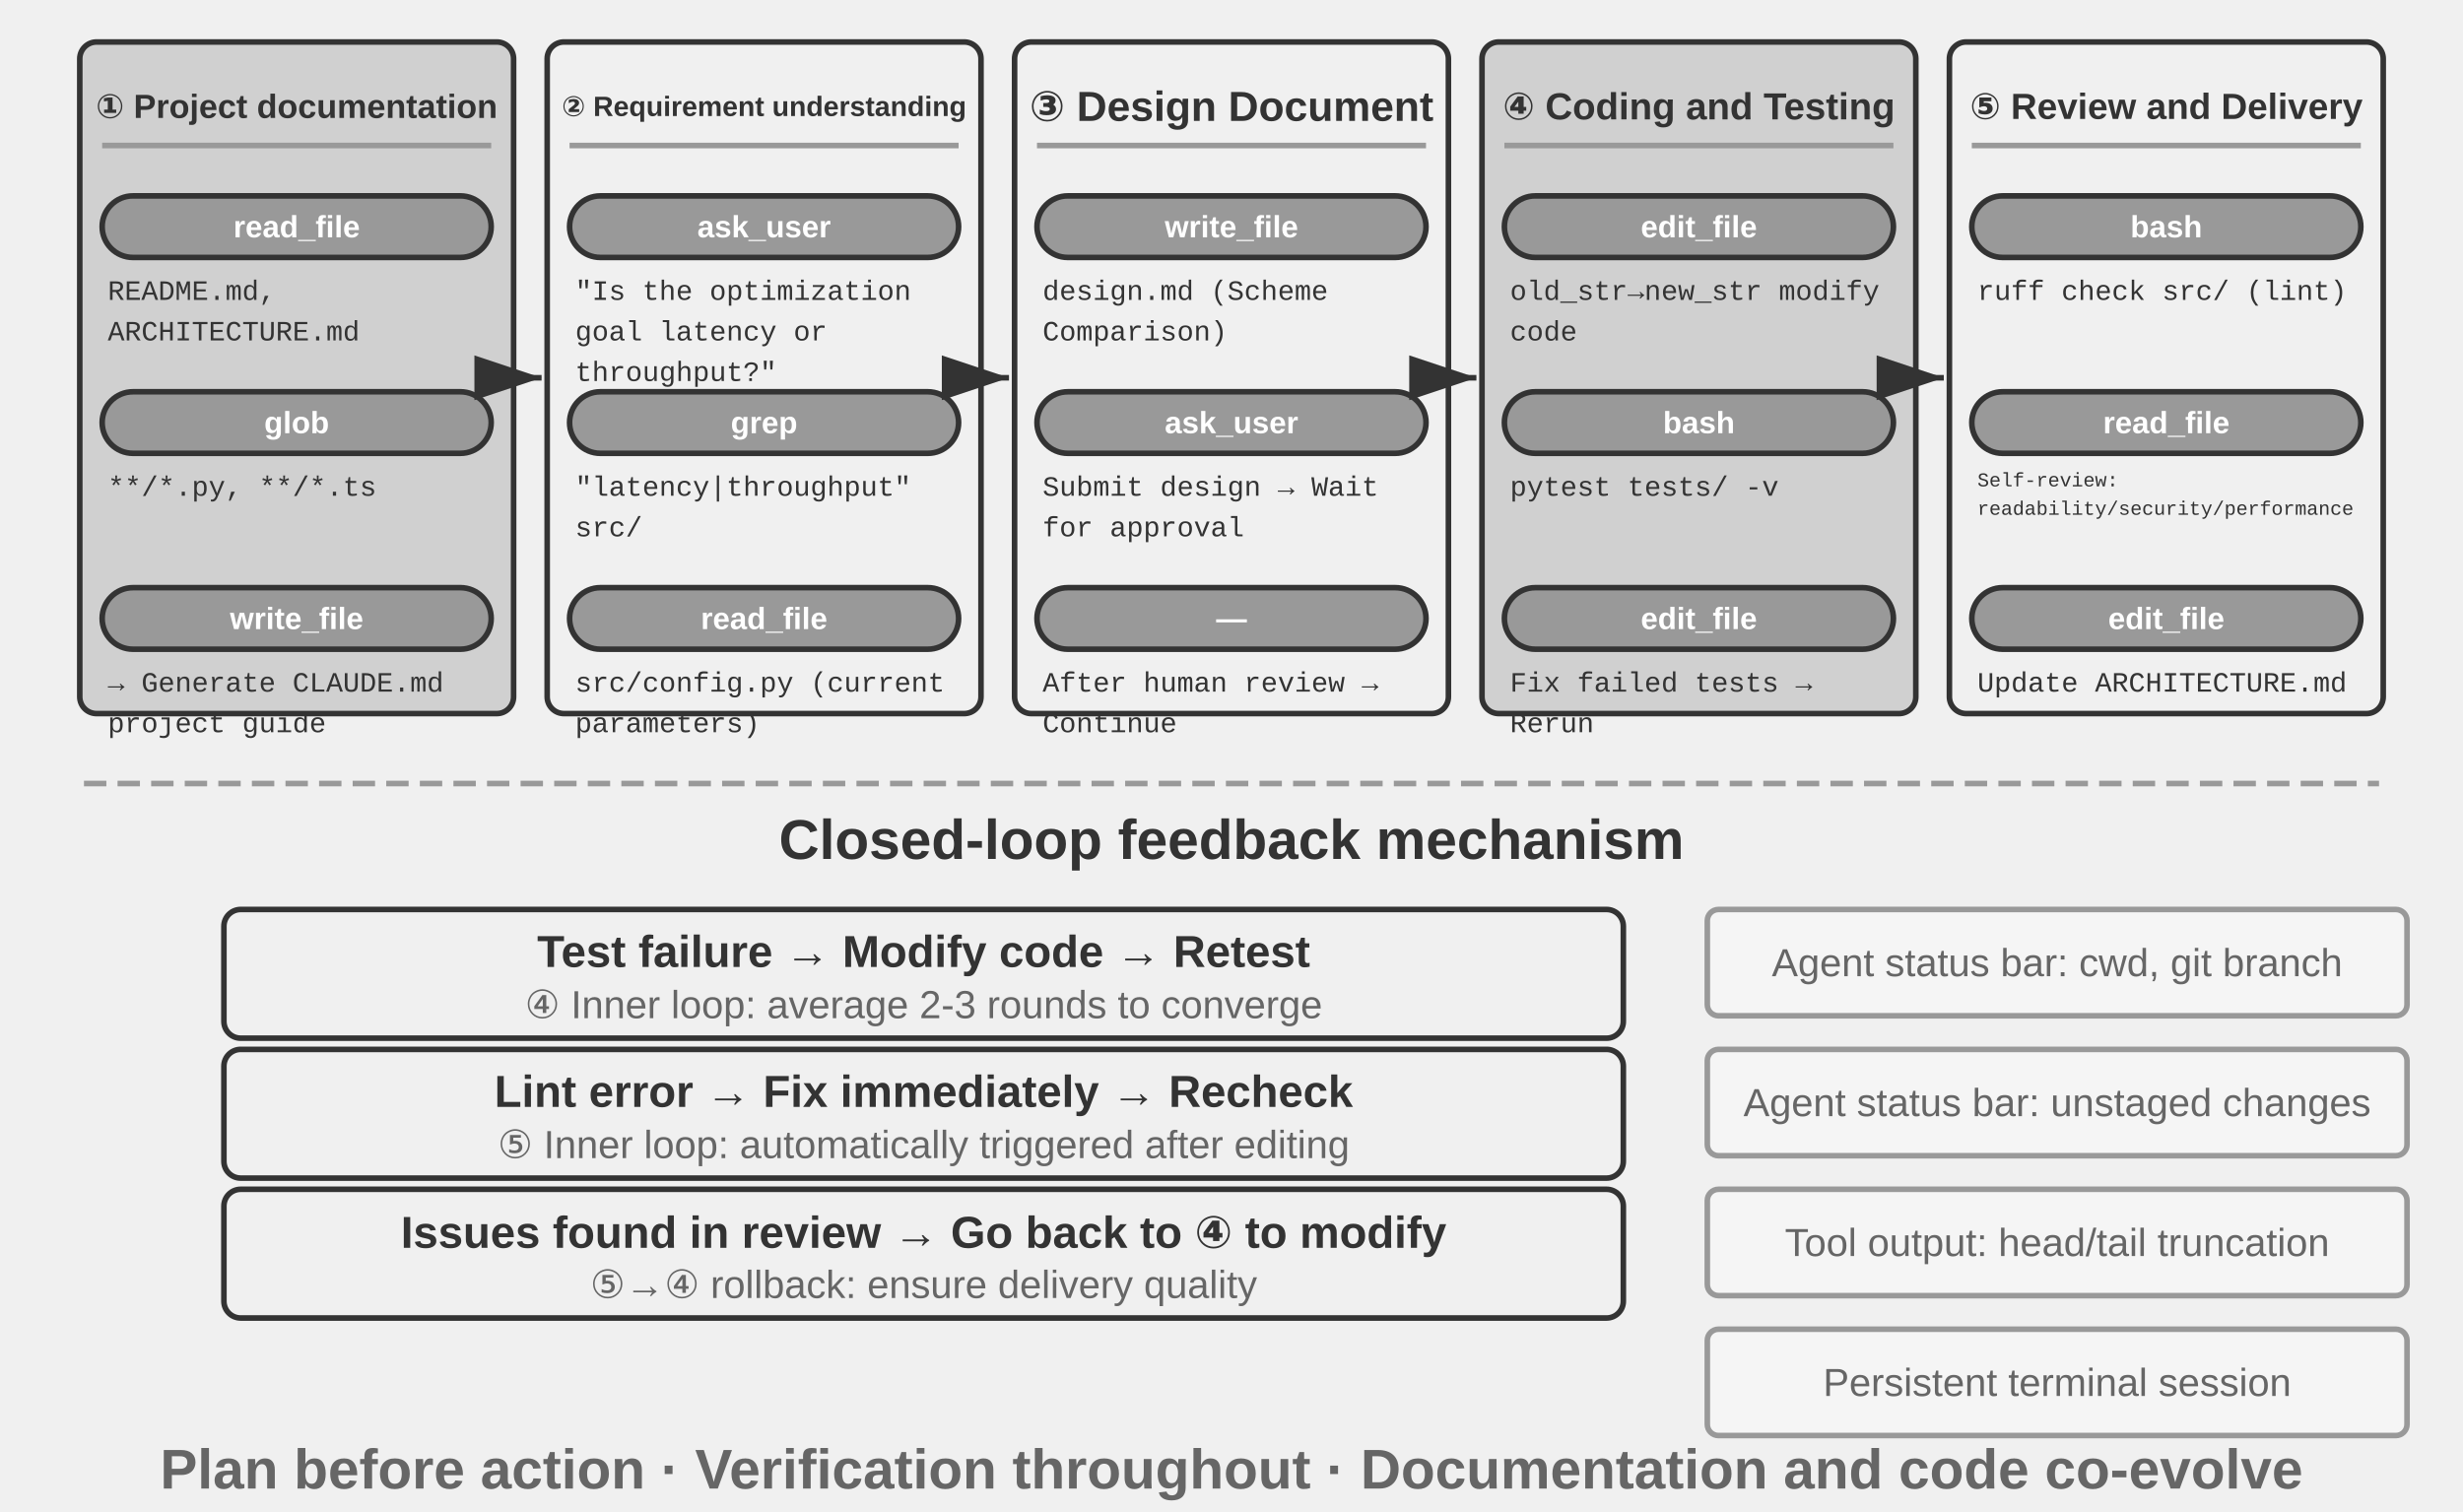
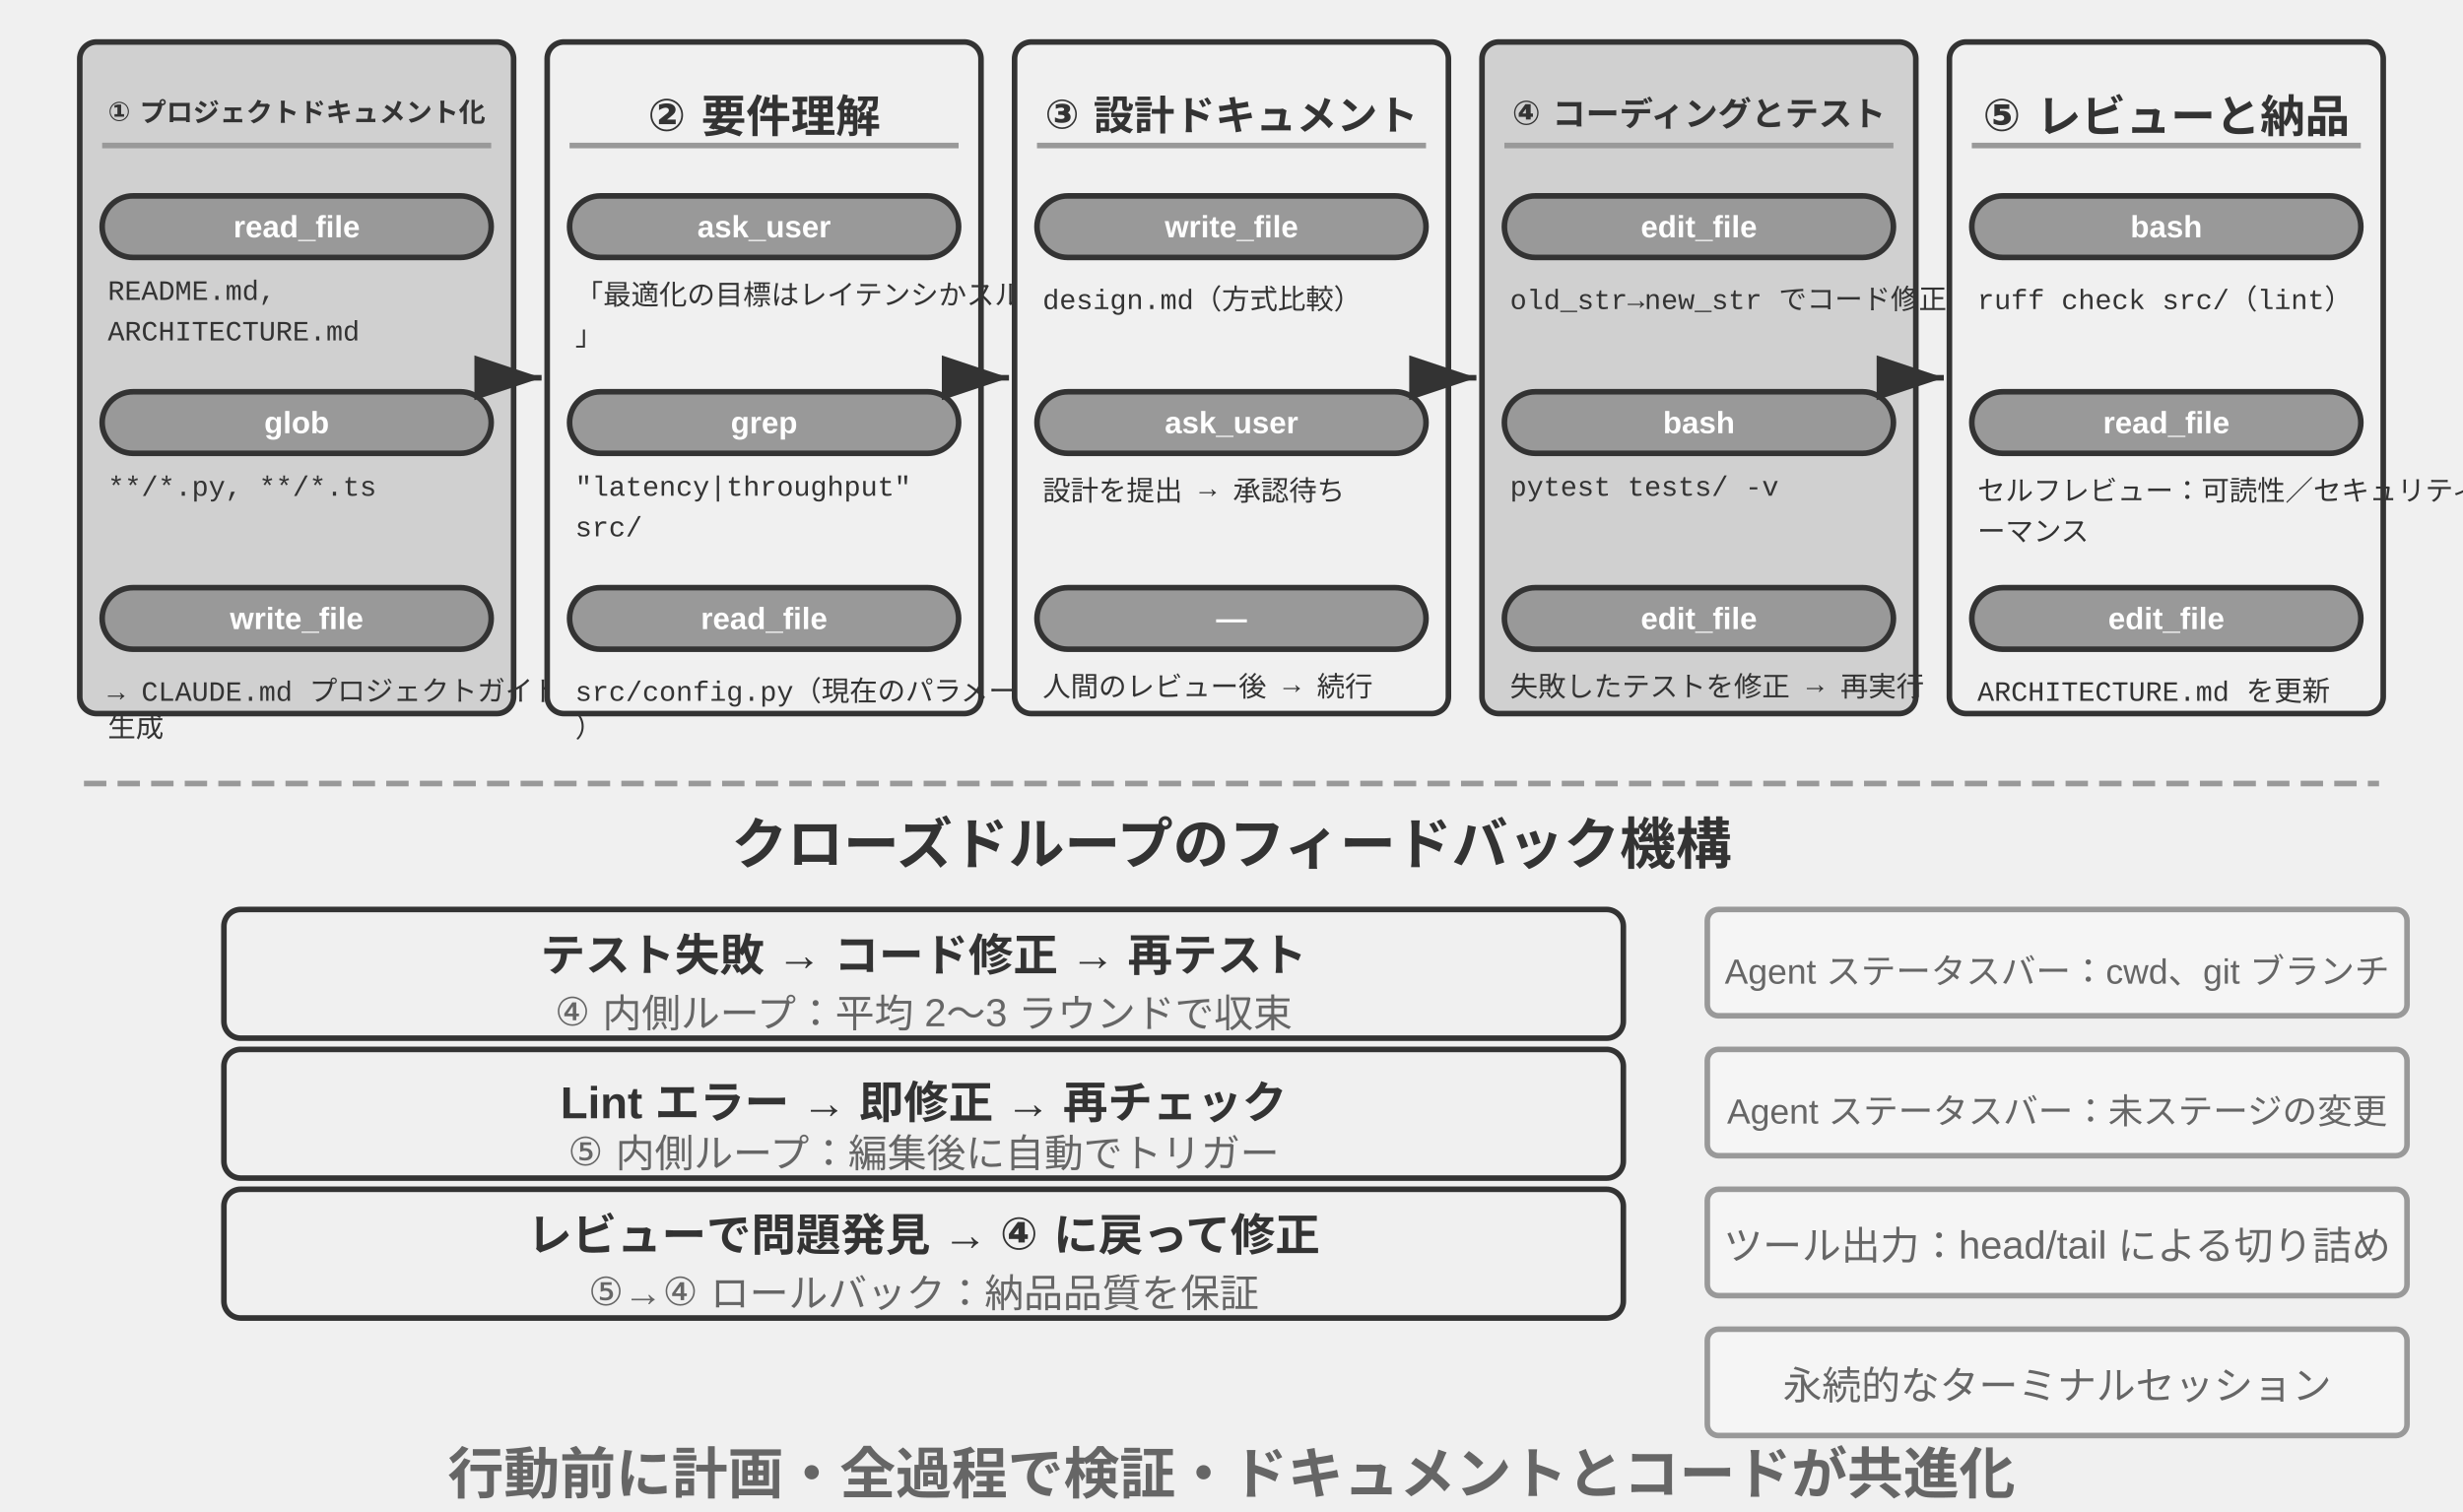
<svg xmlns="http://www.w3.org/2000/svg" viewBox="0 40 880 540" width="880" height="540" style="background:#ffffff">
  <defs>
    <marker id="ah" markerWidth="12" markerHeight="8" refX="12" refY="4" orient="auto">
      <polygon points="0 0, 12 4, 0 8" fill="#333333" />
    </marker>
    <marker id="ah-light" markerWidth="12" markerHeight="8" refX="12" refY="4" orient="auto">
      <polygon points="0 0, 12 4, 0 8" fill="#999999" />
    </marker>
  </defs>
  <rect x="28.5" y="55" width="155" height="240" rx="6" fill="#d0d0d0" stroke="#333333" stroke-width="2" />
-   <text x="106.0" y="78" font-family="Arial, 'Helvetica Neue', Helvetica, 'PingFang SC', 'Microsoft YaHei', sans-serif" font-size="12" fill="#333333" text-anchor="middle" dominant-baseline="central" font-weight="bold">① Project documentation</text>
+   <text x="106.0" y="78" font-family="Arial, 'Helvetica Neue', Helvetica, 'PingFang SC', 'Microsoft YaHei', sans-serif" font-size="9.5" fill="#333333" text-anchor="middle" dominant-baseline="central" font-weight="bold">① プロジェクトドキュメント化</text>
  <line x1="36.5" y1="92" x2="175.5" y2="92" stroke="#999999" stroke-width="2" />
  <rect x="36.5" y="110" width="139" height="22" rx="11" fill="#999999" stroke="#333333" stroke-width="2" />
  <text x="106.0" y="121.0" font-family="Arial, 'Helvetica Neue', Helvetica, 'PingFang SC', 'Microsoft YaHei', sans-serif" font-size="11" fill="#ffffff" text-anchor="middle" dominant-baseline="central" font-weight="bold">read_file</text>
  <text x="38.5" y="144.5" font-family="'Courier New', Courier, monospace" font-size="10" fill="#333333" text-anchor="start" dominant-baseline="central">README.md,</text>
  <text x="38.5" y="159.0" font-family="'Courier New', Courier, monospace" font-size="10" fill="#333333" text-anchor="start" dominant-baseline="central">ARCHITECTURE.md</text>
  <rect x="36.5" y="180" width="139" height="22" rx="11" fill="#999999" stroke="#333333" stroke-width="2" />
  <text x="106.0" y="191.0" font-family="Arial, 'Helvetica Neue', Helvetica, 'PingFang SC', 'Microsoft YaHei', sans-serif" font-size="11" fill="#ffffff" text-anchor="middle" dominant-baseline="central" font-weight="bold">glob</text>
  <text x="38.5" y="214.5" font-family="'Courier New', Courier, monospace" font-size="10" fill="#333333" text-anchor="start" dominant-baseline="central">**/*.py, **/*.ts</text>
  <rect x="36.5" y="250" width="139" height="22" rx="11" fill="#999999" stroke="#333333" stroke-width="2" />
  <text x="106.0" y="261.0" font-family="Arial, 'Helvetica Neue', Helvetica, 'PingFang SC', 'Microsoft YaHei', sans-serif" font-size="11" fill="#ffffff" text-anchor="middle" dominant-baseline="central" font-weight="bold">write_file</text>
-   <text x="38.5" y="284.5" font-family="'Courier New', Courier, monospace" font-size="10" fill="#333333" text-anchor="start" dominant-baseline="central">→ Generate CLAUDE.md</text>
-   <text x="38.5" y="299.0" font-family="'Courier New', Courier, monospace" font-size="10" fill="#333333" text-anchor="start" dominant-baseline="central">project guide</text>
+   <text x="38.5" y="284.5" font-family="'Courier New', Courier, monospace" font-size="10" fill="#333333" text-anchor="start" dominant-baseline="central">→ CLAUDE.md プロジェクトガイドを</text>
+   <text x="38.5" y="299.0" font-family="'Courier New', Courier, monospace" font-size="10" fill="#333333" text-anchor="start" dominant-baseline="central">生成</text>
  <line x1="185.5" y1="175.0" x2="193.5" y2="175.0" stroke="#333333" stroke-width="2" marker-end="url(#ah)" />
  <rect x="195.5" y="55" width="155" height="240" rx="6" fill="#f0f0f0" stroke="#333333" stroke-width="2" />
-   <text x="273.0" y="78" font-family="Arial, 'Helvetica Neue', Helvetica, 'PingFang SC', 'Microsoft YaHei', sans-serif" font-size="10" fill="#333333" text-anchor="middle" dominant-baseline="central" font-weight="bold">② Requirement understanding</text>
+   <text x="273.0" y="78" font-family="Arial, 'Helvetica Neue', Helvetica, 'PingFang SC', 'Microsoft YaHei', sans-serif" font-size="16" fill="#333333" text-anchor="middle" dominant-baseline="central" font-weight="bold">② 要件理解</text>
  <line x1="203.5" y1="92" x2="342.5" y2="92" stroke="#999999" stroke-width="2" />
  <rect x="203.5" y="110" width="139" height="22" rx="11" fill="#999999" stroke="#333333" stroke-width="2" />
  <text x="273.0" y="121.0" font-family="Arial, 'Helvetica Neue', Helvetica, 'PingFang SC', 'Microsoft YaHei', sans-serif" font-size="11" fill="#ffffff" text-anchor="middle" dominant-baseline="central" font-weight="bold">ask_user</text>
-   <text x="205.5" y="144.5" font-family="'Courier New', Courier, monospace" font-size="10" fill="#333333" text-anchor="start" dominant-baseline="central">"Is the optimization</text>
-   <text x="205.5" y="159.0" font-family="'Courier New', Courier, monospace" font-size="10" fill="#333333" text-anchor="start" dominant-baseline="central">goal latency or</text>
-   <text x="205.5" y="173.5" font-family="'Courier New', Courier, monospace" font-size="10" fill="#333333" text-anchor="start" dominant-baseline="central">throughput?"</text>
+   <text x="205.5" y="144.5" font-family="'Courier New', Courier, monospace" font-size="10" fill="#333333" text-anchor="start" dominant-baseline="central">「最適化の目標はレイテンシかスループットか？</text>
+   <text x="205.5" y="159.0" font-family="'Courier New', Courier, monospace" font-size="10" fill="#333333" text-anchor="start" dominant-baseline="central">」</text>
  <rect x="203.5" y="180" width="139" height="22" rx="11" fill="#999999" stroke="#333333" stroke-width="2" />
  <text x="273.0" y="191.0" font-family="Arial, 'Helvetica Neue', Helvetica, 'PingFang SC', 'Microsoft YaHei', sans-serif" font-size="11" fill="#ffffff" text-anchor="middle" dominant-baseline="central" font-weight="bold">grep</text>
  <text x="205.5" y="214.5" font-family="'Courier New', Courier, monospace" font-size="10" fill="#333333" text-anchor="start" dominant-baseline="central">"latency|throughput"</text>
  <text x="205.5" y="229.0" font-family="'Courier New', Courier, monospace" font-size="10" fill="#333333" text-anchor="start" dominant-baseline="central">src/</text>
  <rect x="203.5" y="250" width="139" height="22" rx="11" fill="#999999" stroke="#333333" stroke-width="2" />
  <text x="273.0" y="261.0" font-family="Arial, 'Helvetica Neue', Helvetica, 'PingFang SC', 'Microsoft YaHei', sans-serif" font-size="11" fill="#ffffff" text-anchor="middle" dominant-baseline="central" font-weight="bold">read_file</text>
-   <text x="205.5" y="284.5" font-family="'Courier New', Courier, monospace" font-size="10" fill="#333333" text-anchor="start" dominant-baseline="central">src/config.py (current</text>
-   <text x="205.5" y="299.0" font-family="'Courier New', Courier, monospace" font-size="10" fill="#333333" text-anchor="start" dominant-baseline="central">parameters)</text>
+   <text x="205.5" y="284.5" font-family="'Courier New', Courier, monospace" font-size="10" fill="#333333" text-anchor="start" dominant-baseline="central">src/config.py（現在のパラメータ</text>
+   <text x="205.5" y="299.0" font-family="'Courier New', Courier, monospace" font-size="10" fill="#333333" text-anchor="start" dominant-baseline="central">）</text>
  <line x1="352.5" y1="175.0" x2="360.5" y2="175.0" stroke="#333333" stroke-width="2" marker-end="url(#ah)" />
  <rect x="362.5" y="55" width="155" height="240" rx="6" fill="#f0f0f0" stroke="#333333" stroke-width="2" />
-   <text x="440.0" y="78" font-family="Arial, 'Helvetica Neue', Helvetica, 'PingFang SC', 'Microsoft YaHei', sans-serif" font-size="15" fill="#333333" text-anchor="middle" dominant-baseline="central" font-weight="bold">③ Design Document</text>
+   <text x="440.0" y="78" font-family="Arial, 'Helvetica Neue', Helvetica, 'PingFang SC', 'Microsoft YaHei', sans-serif" font-size="14.5" fill="#333333" text-anchor="middle" dominant-baseline="central" font-weight="bold">③ 設計ドキュメント</text>
  <line x1="370.5" y1="92" x2="509.5" y2="92" stroke="#999999" stroke-width="2" />
  <rect x="370.5" y="110" width="139" height="22" rx="11" fill="#999999" stroke="#333333" stroke-width="2" />
  <text x="440.0" y="121.0" font-family="Arial, 'Helvetica Neue', Helvetica, 'PingFang SC', 'Microsoft YaHei', sans-serif" font-size="11" fill="#ffffff" text-anchor="middle" dominant-baseline="central" font-weight="bold">write_file</text>
-   <text x="372.5" y="144.5" font-family="'Courier New', Courier, monospace" font-size="10" fill="#333333" text-anchor="start" dominant-baseline="central">design.md (Scheme</text>
-   <text x="372.5" y="159.0" font-family="'Courier New', Courier, monospace" font-size="10" fill="#333333" text-anchor="start" dominant-baseline="central">Comparison)</text>
+   <text x="372.5" y="144.5" font-family="'Courier New', Courier, monospace" font-size="10" fill="#333333" text-anchor="start" dominant-baseline="central">design.md（方式比較）</text>
  <rect x="370.5" y="180" width="139" height="22" rx="11" fill="#999999" stroke="#333333" stroke-width="2" />
  <text x="440.0" y="191.0" font-family="Arial, 'Helvetica Neue', Helvetica, 'PingFang SC', 'Microsoft YaHei', sans-serif" font-size="11" fill="#ffffff" text-anchor="middle" dominant-baseline="central" font-weight="bold">ask_user</text>
-   <text x="372.5" y="214.5" font-family="'Courier New', Courier, monospace" font-size="10" fill="#333333" text-anchor="start" dominant-baseline="central">Submit design → Wait</text>
-   <text x="372.5" y="229.0" font-family="'Courier New', Courier, monospace" font-size="10" fill="#333333" text-anchor="start" dominant-baseline="central">for approval</text>
+   <text x="372.5" y="214.5" font-family="'Courier New', Courier, monospace" font-size="10" fill="#333333" text-anchor="start" dominant-baseline="central">設計を提出 → 承認待ち</text>
  <rect x="370.5" y="250" width="139" height="22" rx="11" fill="#999999" stroke="#333333" stroke-width="2" />
  <text x="440.0" y="261.0" font-family="Arial, 'Helvetica Neue', Helvetica, 'PingFang SC', 'Microsoft YaHei', sans-serif" font-size="11" fill="#ffffff" text-anchor="middle" dominant-baseline="central" font-weight="bold">—</text>
-   <text x="372.5" y="284.5" font-family="'Courier New', Courier, monospace" font-size="10" fill="#333333" text-anchor="start" dominant-baseline="central">After human review →</text>
-   <text x="372.5" y="299.0" font-family="'Courier New', Courier, monospace" font-size="10" fill="#333333" text-anchor="start" dominant-baseline="central">Continue</text>
+   <text x="372.5" y="284.5" font-family="'Courier New', Courier, monospace" font-size="10" fill="#333333" text-anchor="start" dominant-baseline="central">人間のレビュー後 → 続行</text>
  <line x1="519.5" y1="175.0" x2="527.5" y2="175.0" stroke="#333333" stroke-width="2" marker-end="url(#ah)" />
  <rect x="529.5" y="55" width="155" height="240" rx="6" fill="#d0d0d0" stroke="#333333" stroke-width="2" />
-   <text x="607.0" y="78" font-family="Arial, 'Helvetica Neue', Helvetica, 'PingFang SC', 'Microsoft YaHei', sans-serif" font-size="13.5" fill="#333333" text-anchor="middle" dominant-baseline="central" font-weight="bold">④ Coding and Testing</text>
+   <text x="607.0" y="78" font-family="Arial, 'Helvetica Neue', Helvetica, 'PingFang SC', 'Microsoft YaHei', sans-serif" font-size="12" fill="#333333" text-anchor="middle" dominant-baseline="central" font-weight="bold">④ コーディングとテスト</text>
  <line x1="537.5" y1="92" x2="676.5" y2="92" stroke="#999999" stroke-width="2" />
  <rect x="537.5" y="110" width="139" height="22" rx="11" fill="#999999" stroke="#333333" stroke-width="2" />
  <text x="607.0" y="121.0" font-family="Arial, 'Helvetica Neue', Helvetica, 'PingFang SC', 'Microsoft YaHei', sans-serif" font-size="11" fill="#ffffff" text-anchor="middle" dominant-baseline="central" font-weight="bold">edit_file</text>
-   <text x="539.5" y="144.5" font-family="'Courier New', Courier, monospace" font-size="10" fill="#333333" text-anchor="start" dominant-baseline="central">old_str→new_str modify</text>
-   <text x="539.5" y="159.0" font-family="'Courier New', Courier, monospace" font-size="10" fill="#333333" text-anchor="start" dominant-baseline="central">code</text>
+   <text x="539.5" y="144.5" font-family="'Courier New', Courier, monospace" font-size="10" fill="#333333" text-anchor="start" dominant-baseline="central">old_str→new_str でコード修正</text>
  <rect x="537.5" y="180" width="139" height="22" rx="11" fill="#999999" stroke="#333333" stroke-width="2" />
  <text x="607.0" y="191.0" font-family="Arial, 'Helvetica Neue', Helvetica, 'PingFang SC', 'Microsoft YaHei', sans-serif" font-size="11" fill="#ffffff" text-anchor="middle" dominant-baseline="central" font-weight="bold">bash</text>
  <text x="539.5" y="214.5" font-family="'Courier New', Courier, monospace" font-size="10" fill="#333333" text-anchor="start" dominant-baseline="central">pytest tests/ -v</text>
  <rect x="537.5" y="250" width="139" height="22" rx="11" fill="#999999" stroke="#333333" stroke-width="2" />
  <text x="607.0" y="261.0" font-family="Arial, 'Helvetica Neue', Helvetica, 'PingFang SC', 'Microsoft YaHei', sans-serif" font-size="11" fill="#ffffff" text-anchor="middle" dominant-baseline="central" font-weight="bold">edit_file</text>
-   <text x="539.5" y="284.5" font-family="'Courier New', Courier, monospace" font-size="10" fill="#333333" text-anchor="start" dominant-baseline="central">Fix failed tests →</text>
-   <text x="539.5" y="299.0" font-family="'Courier New', Courier, monospace" font-size="10" fill="#333333" text-anchor="start" dominant-baseline="central">Rerun</text>
+   <text x="539.5" y="284.5" font-family="'Courier New', Courier, monospace" font-size="10" fill="#333333" text-anchor="start" dominant-baseline="central">失敗したテストを修正 → 再実行</text>
  <line x1="686.5" y1="175.0" x2="694.5" y2="175.0" stroke="#333333" stroke-width="2" marker-end="url(#ah)" />
  <rect x="696.5" y="55" width="155" height="240" rx="6" fill="#f0f0f0" stroke="#333333" stroke-width="2" />
-   <text x="774.0" y="78" font-family="Arial, 'Helvetica Neue', Helvetica, 'PingFang SC', 'Microsoft YaHei', sans-serif" font-size="13" fill="#333333" text-anchor="middle" dominant-baseline="central" font-weight="bold">⑤ Review and Delivery</text>
+   <text x="774.0" y="78" font-family="Arial, 'Helvetica Neue', Helvetica, 'PingFang SC', 'Microsoft YaHei', sans-serif" font-size="16" fill="#333333" text-anchor="middle" dominant-baseline="central" font-weight="bold">⑤ レビューと納品</text>
  <line x1="704.5" y1="92" x2="843.5" y2="92" stroke="#999999" stroke-width="2" />
  <rect x="704.5" y="110" width="139" height="22" rx="11" fill="#999999" stroke="#333333" stroke-width="2" />
  <text x="774.0" y="121.0" font-family="Arial, 'Helvetica Neue', Helvetica, 'PingFang SC', 'Microsoft YaHei', sans-serif" font-size="11" fill="#ffffff" text-anchor="middle" dominant-baseline="central" font-weight="bold">bash</text>
-   <text x="706.5" y="144.5" font-family="'Courier New', Courier, monospace" font-size="10" fill="#333333" text-anchor="start" dominant-baseline="central">ruff check src/ (lint)</text>
+   <text x="706.5" y="144.5" font-family="'Courier New', Courier, monospace" font-size="10" fill="#333333" text-anchor="start" dominant-baseline="central">ruff check src/（lint）</text>
  <rect x="704.5" y="180" width="139" height="22" rx="11" fill="#999999" stroke="#333333" stroke-width="2" />
  <text x="774.0" y="191.0" font-family="Arial, 'Helvetica Neue', Helvetica, 'PingFang SC', 'Microsoft YaHei', sans-serif" font-size="11" fill="#ffffff" text-anchor="middle" dominant-baseline="central" font-weight="bold">read_file</text>
-   <text x="706.5" y="211.95" font-family="'Courier New', Courier, monospace" font-size="7.0" fill="#333333" text-anchor="start" dominant-baseline="central">Self-review:</text>
-   <text x="706.5" y="222.1" font-family="'Courier New', Courier, monospace" font-size="7.0" fill="#333333" text-anchor="start" dominant-baseline="central">readability/security/performance</text>
+   <text x="706.5" y="214.5" font-family="'Courier New', Courier, monospace" font-size="10" fill="#333333" text-anchor="start" dominant-baseline="central">セルフレビュー：可読性／セキュリティ／パフォ</text>
+   <text x="706.5" y="229.0" font-family="'Courier New', Courier, monospace" font-size="10" fill="#333333" text-anchor="start" dominant-baseline="central">ーマンス</text>
  <rect x="704.5" y="250" width="139" height="22" rx="11" fill="#999999" stroke="#333333" stroke-width="2" />
  <text x="774.0" y="261.0" font-family="Arial, 'Helvetica Neue', Helvetica, 'PingFang SC', 'Microsoft YaHei', sans-serif" font-size="11" fill="#ffffff" text-anchor="middle" dominant-baseline="central" font-weight="bold">edit_file</text>
-   <text x="706.5" y="284.5" font-family="'Courier New', Courier, monospace" font-size="10" fill="#333333" text-anchor="start" dominant-baseline="central">Update ARCHITECTURE.md</text>
+   <text x="706.5" y="284.5" font-family="'Courier New', Courier, monospace" font-size="10" fill="#333333" text-anchor="start" dominant-baseline="central">ARCHITECTURE.md を更新</text>
  <line x1="30" y1="320" x2="850" y2="320" stroke="#999999" stroke-width="2" stroke-dasharray="8,4" />
-   <text x="440.0" y="340" font-family="Arial, 'Helvetica Neue', Helvetica, 'PingFang SC', 'Microsoft YaHei', sans-serif" font-size="20" fill="#333333" text-anchor="middle" dominant-baseline="central" font-weight="bold">Closed-loop feedback mechanism</text>
+   <text x="440.0" y="340" font-family="Arial, 'Helvetica Neue', Helvetica, 'PingFang SC', 'Microsoft YaHei', sans-serif" font-size="20" fill="#333333" text-anchor="middle" dominant-baseline="central" font-weight="bold">クローズドループのフィードバック機構</text>
  <rect x="80" y="365" width="500" height="46" rx="6" fill="#f0f0f0" stroke="#333333" stroke-width="2" />
-   <text x="330" y="380" font-family="Arial, 'Helvetica Neue', Helvetica, 'PingFang SC', 'Microsoft YaHei', sans-serif" font-size="16" fill="#333333" text-anchor="middle" dominant-baseline="central" font-weight="bold">Test failure → Modify code → Retest</text>
-   <text x="330" y="399" font-family="Arial, 'Helvetica Neue', Helvetica, 'PingFang SC', 'Microsoft YaHei', sans-serif" font-size="14" fill="#666666" text-anchor="middle" dominant-baseline="central" font-weight="normal">④ Inner loop: average 2-3 rounds to converge</text>
+   <text x="330" y="380" font-family="Arial, 'Helvetica Neue', Helvetica, 'PingFang SC', 'Microsoft YaHei', sans-serif" font-size="16" fill="#333333" text-anchor="middle" dominant-baseline="central" font-weight="bold">テスト失敗 → コード修正 → 再テスト</text>
+   <text x="330" y="399" font-family="Arial, 'Helvetica Neue', Helvetica, 'PingFang SC', 'Microsoft YaHei', sans-serif" font-size="14" fill="#666666" text-anchor="middle" dominant-baseline="central" font-weight="normal">④ 内側ループ：平均 2〜3 ラウンドで収束</text>
  <rect x="80" y="415" width="500" height="46" rx="6" fill="#f0f0f0" stroke="#333333" stroke-width="2" />
-   <text x="330" y="430" font-family="Arial, 'Helvetica Neue', Helvetica, 'PingFang SC', 'Microsoft YaHei', sans-serif" font-size="16" fill="#333333" text-anchor="middle" dominant-baseline="central" font-weight="bold">Lint error → Fix immediately → Recheck</text>
-   <text x="330" y="449" font-family="Arial, 'Helvetica Neue', Helvetica, 'PingFang SC', 'Microsoft YaHei', sans-serif" font-size="14" fill="#666666" text-anchor="middle" dominant-baseline="central" font-weight="normal">⑤ Inner loop: automatically triggered after editing</text>
+   <text x="330" y="430" font-family="Arial, 'Helvetica Neue', Helvetica, 'PingFang SC', 'Microsoft YaHei', sans-serif" font-size="16" fill="#333333" text-anchor="middle" dominant-baseline="central" font-weight="bold">Lint エラー → 即修正 → 再チェック</text>
+   <text x="330" y="449" font-family="Arial, 'Helvetica Neue', Helvetica, 'PingFang SC', 'Microsoft YaHei', sans-serif" font-size="14" fill="#666666" text-anchor="middle" dominant-baseline="central" font-weight="normal">⑤ 内側ループ：編集後に自動でトリガー</text>
  <rect x="80" y="465" width="500" height="46" rx="6" fill="#f0f0f0" stroke="#333333" stroke-width="2" />
-   <text x="330" y="480" font-family="Arial, 'Helvetica Neue', Helvetica, 'PingFang SC', 'Microsoft YaHei', sans-serif" font-size="16" fill="#333333" text-anchor="middle" dominant-baseline="central" font-weight="bold">Issues found in review → Go back to ④ to modify</text>
-   <text x="330" y="499" font-family="Arial, 'Helvetica Neue', Helvetica, 'PingFang SC', 'Microsoft YaHei', sans-serif" font-size="14" fill="#666666" text-anchor="middle" dominant-baseline="central" font-weight="normal">⑤→④ rollback: ensure delivery quality</text>
+   <text x="330" y="480" font-family="Arial, 'Helvetica Neue', Helvetica, 'PingFang SC', 'Microsoft YaHei', sans-serif" font-size="16" fill="#333333" text-anchor="middle" dominant-baseline="central" font-weight="bold">レビューで問題発見 → ④ に戻って修正</text>
+   <text x="330" y="499" font-family="Arial, 'Helvetica Neue', Helvetica, 'PingFang SC', 'Microsoft YaHei', sans-serif" font-size="14" fill="#666666" text-anchor="middle" dominant-baseline="central" font-weight="normal">⑤→④ ロールバック：納品品質を保証</text>
  <rect x="610" y="365" width="250" height="38" rx="4" fill="#f5f5f5" stroke="#999999" stroke-width="2" />
-   <text x="735" y="384" font-family="Arial, 'Helvetica Neue', Helvetica, 'PingFang SC', 'Microsoft YaHei', sans-serif" font-size="14" fill="#666666" text-anchor="middle" dominant-baseline="central" font-weight="normal">Agent status bar: cwd, git branch</text>
+   <text x="735" y="384" font-family="Arial, 'Helvetica Neue', Helvetica, 'PingFang SC', 'Microsoft YaHei', sans-serif" font-size="12.5" fill="#666666" text-anchor="middle" dominant-baseline="central" font-weight="normal">Agent ステータスバー：cwd、git ブランチ</text>
  <rect x="610" y="415" width="250" height="38" rx="4" fill="#f5f5f5" stroke="#999999" stroke-width="2" />
-   <text x="735" y="434" font-family="Arial, 'Helvetica Neue', Helvetica, 'PingFang SC', 'Microsoft YaHei', sans-serif" font-size="14" fill="#666666" text-anchor="middle" dominant-baseline="central" font-weight="normal">Agent status bar: unstaged changes</text>
+   <text x="735" y="434" font-family="Arial, 'Helvetica Neue', Helvetica, 'PingFang SC', 'Microsoft YaHei', sans-serif" font-size="12.5" fill="#666666" text-anchor="middle" dominant-baseline="central" font-weight="normal">Agent ステータスバー：未ステージの変更</text>
  <rect x="610" y="465" width="250" height="38" rx="4" fill="#f5f5f5" stroke="#999999" stroke-width="2" />
-   <text x="735" y="484" font-family="Arial, 'Helvetica Neue', Helvetica, 'PingFang SC', 'Microsoft YaHei', sans-serif" font-size="14" fill="#666666" text-anchor="middle" dominant-baseline="central" font-weight="normal">Tool output: head/tail truncation</text>
+   <text x="735" y="484" font-family="Arial, 'Helvetica Neue', Helvetica, 'PingFang SC', 'Microsoft YaHei', sans-serif" font-size="14" fill="#666666" text-anchor="middle" dominant-baseline="central" font-weight="normal">ツール出力：head/tail による切り詰め</text>
  <rect x="610" y="515" width="250" height="38" rx="4" fill="#f5f5f5" stroke="#999999" stroke-width="2" />
-   <text x="735" y="534" font-family="Arial, 'Helvetica Neue', Helvetica, 'PingFang SC', 'Microsoft YaHei', sans-serif" font-size="14" fill="#666666" text-anchor="middle" dominant-baseline="central" font-weight="normal">Persistent terminal session</text>
-   <text x="440.0" y="565" font-family="Arial, 'Helvetica Neue', Helvetica, 'PingFang SC', 'Microsoft YaHei', sans-serif" font-size="20" fill="#666666" text-anchor="middle" dominant-baseline="central" font-weight="bold">Plan before action · Verification throughout · Documentation and code co-evolve</text>
+   <text x="735" y="534" font-family="Arial, 'Helvetica Neue', Helvetica, 'PingFang SC', 'Microsoft YaHei', sans-serif" font-size="14" fill="#666666" text-anchor="middle" dominant-baseline="central" font-weight="normal">永続的なターミナルセッション</text>
+   <text x="440.0" y="565" font-family="Arial, 'Helvetica Neue', Helvetica, 'PingFang SC', 'Microsoft YaHei', sans-serif" font-size="20" fill="#666666" text-anchor="middle" dominant-baseline="central" font-weight="bold">行動前に計画・全過程で検証・ドキュメントとコードが共進化</text>
</svg>
